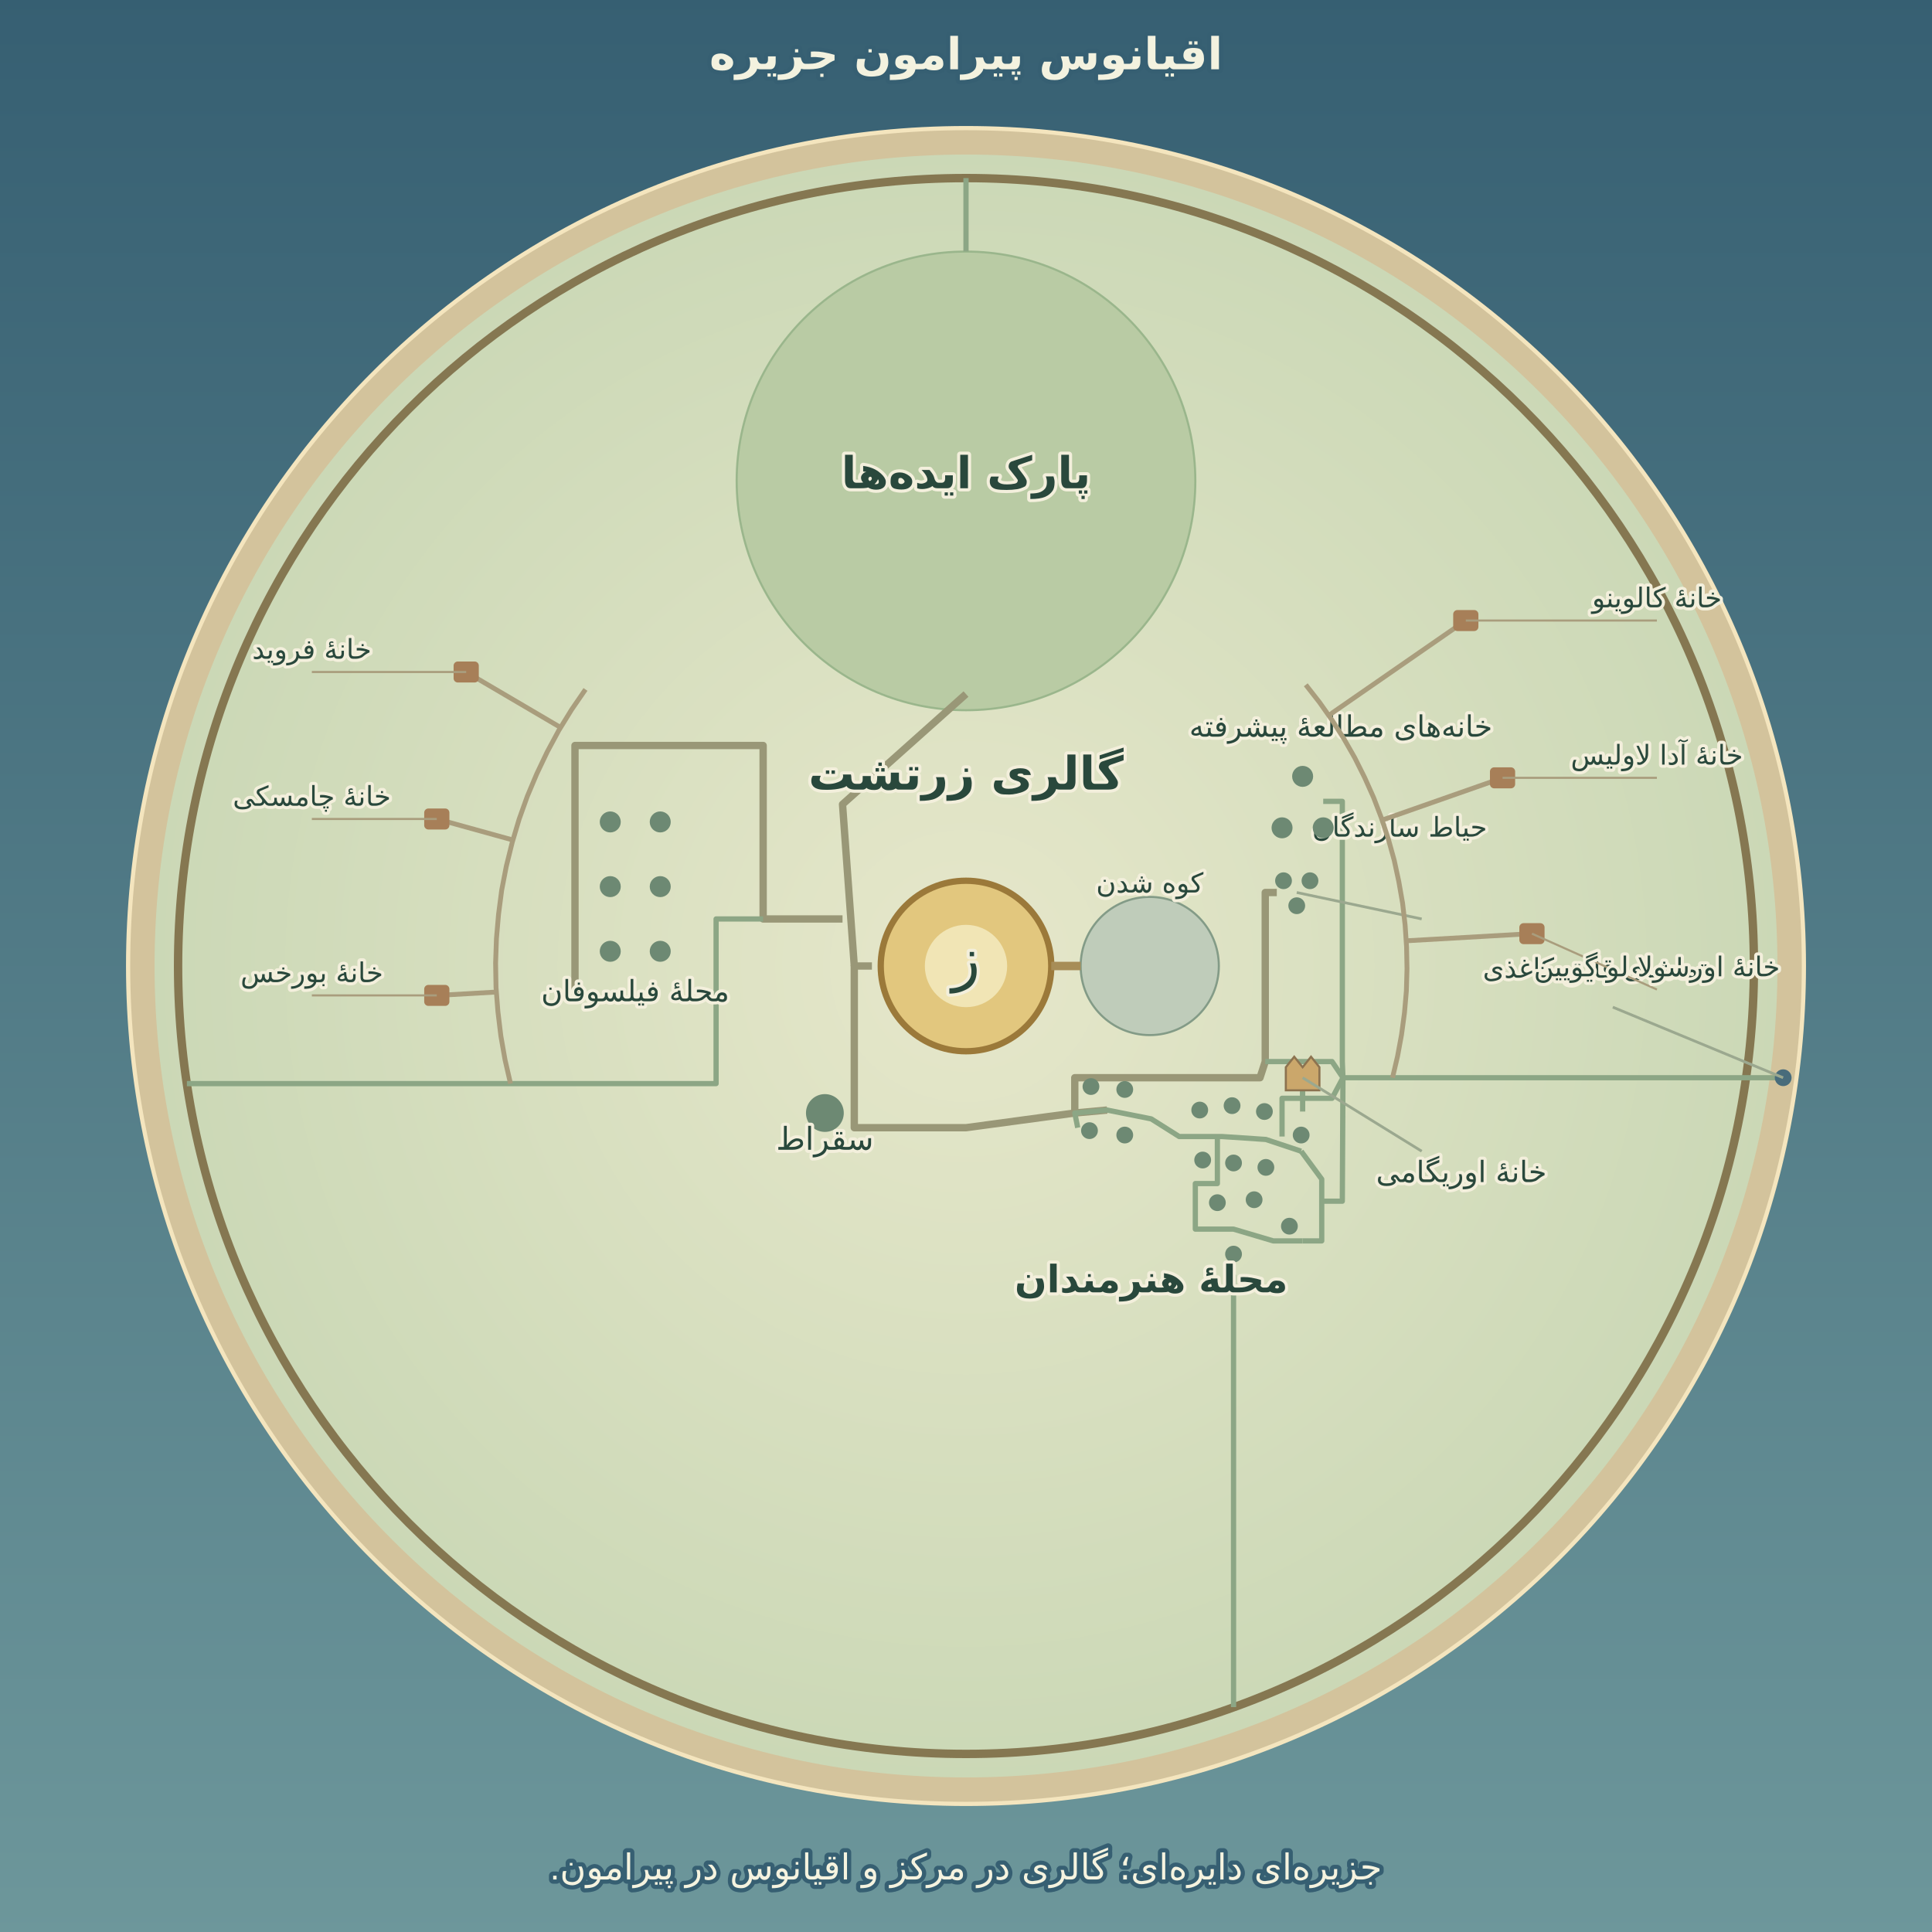
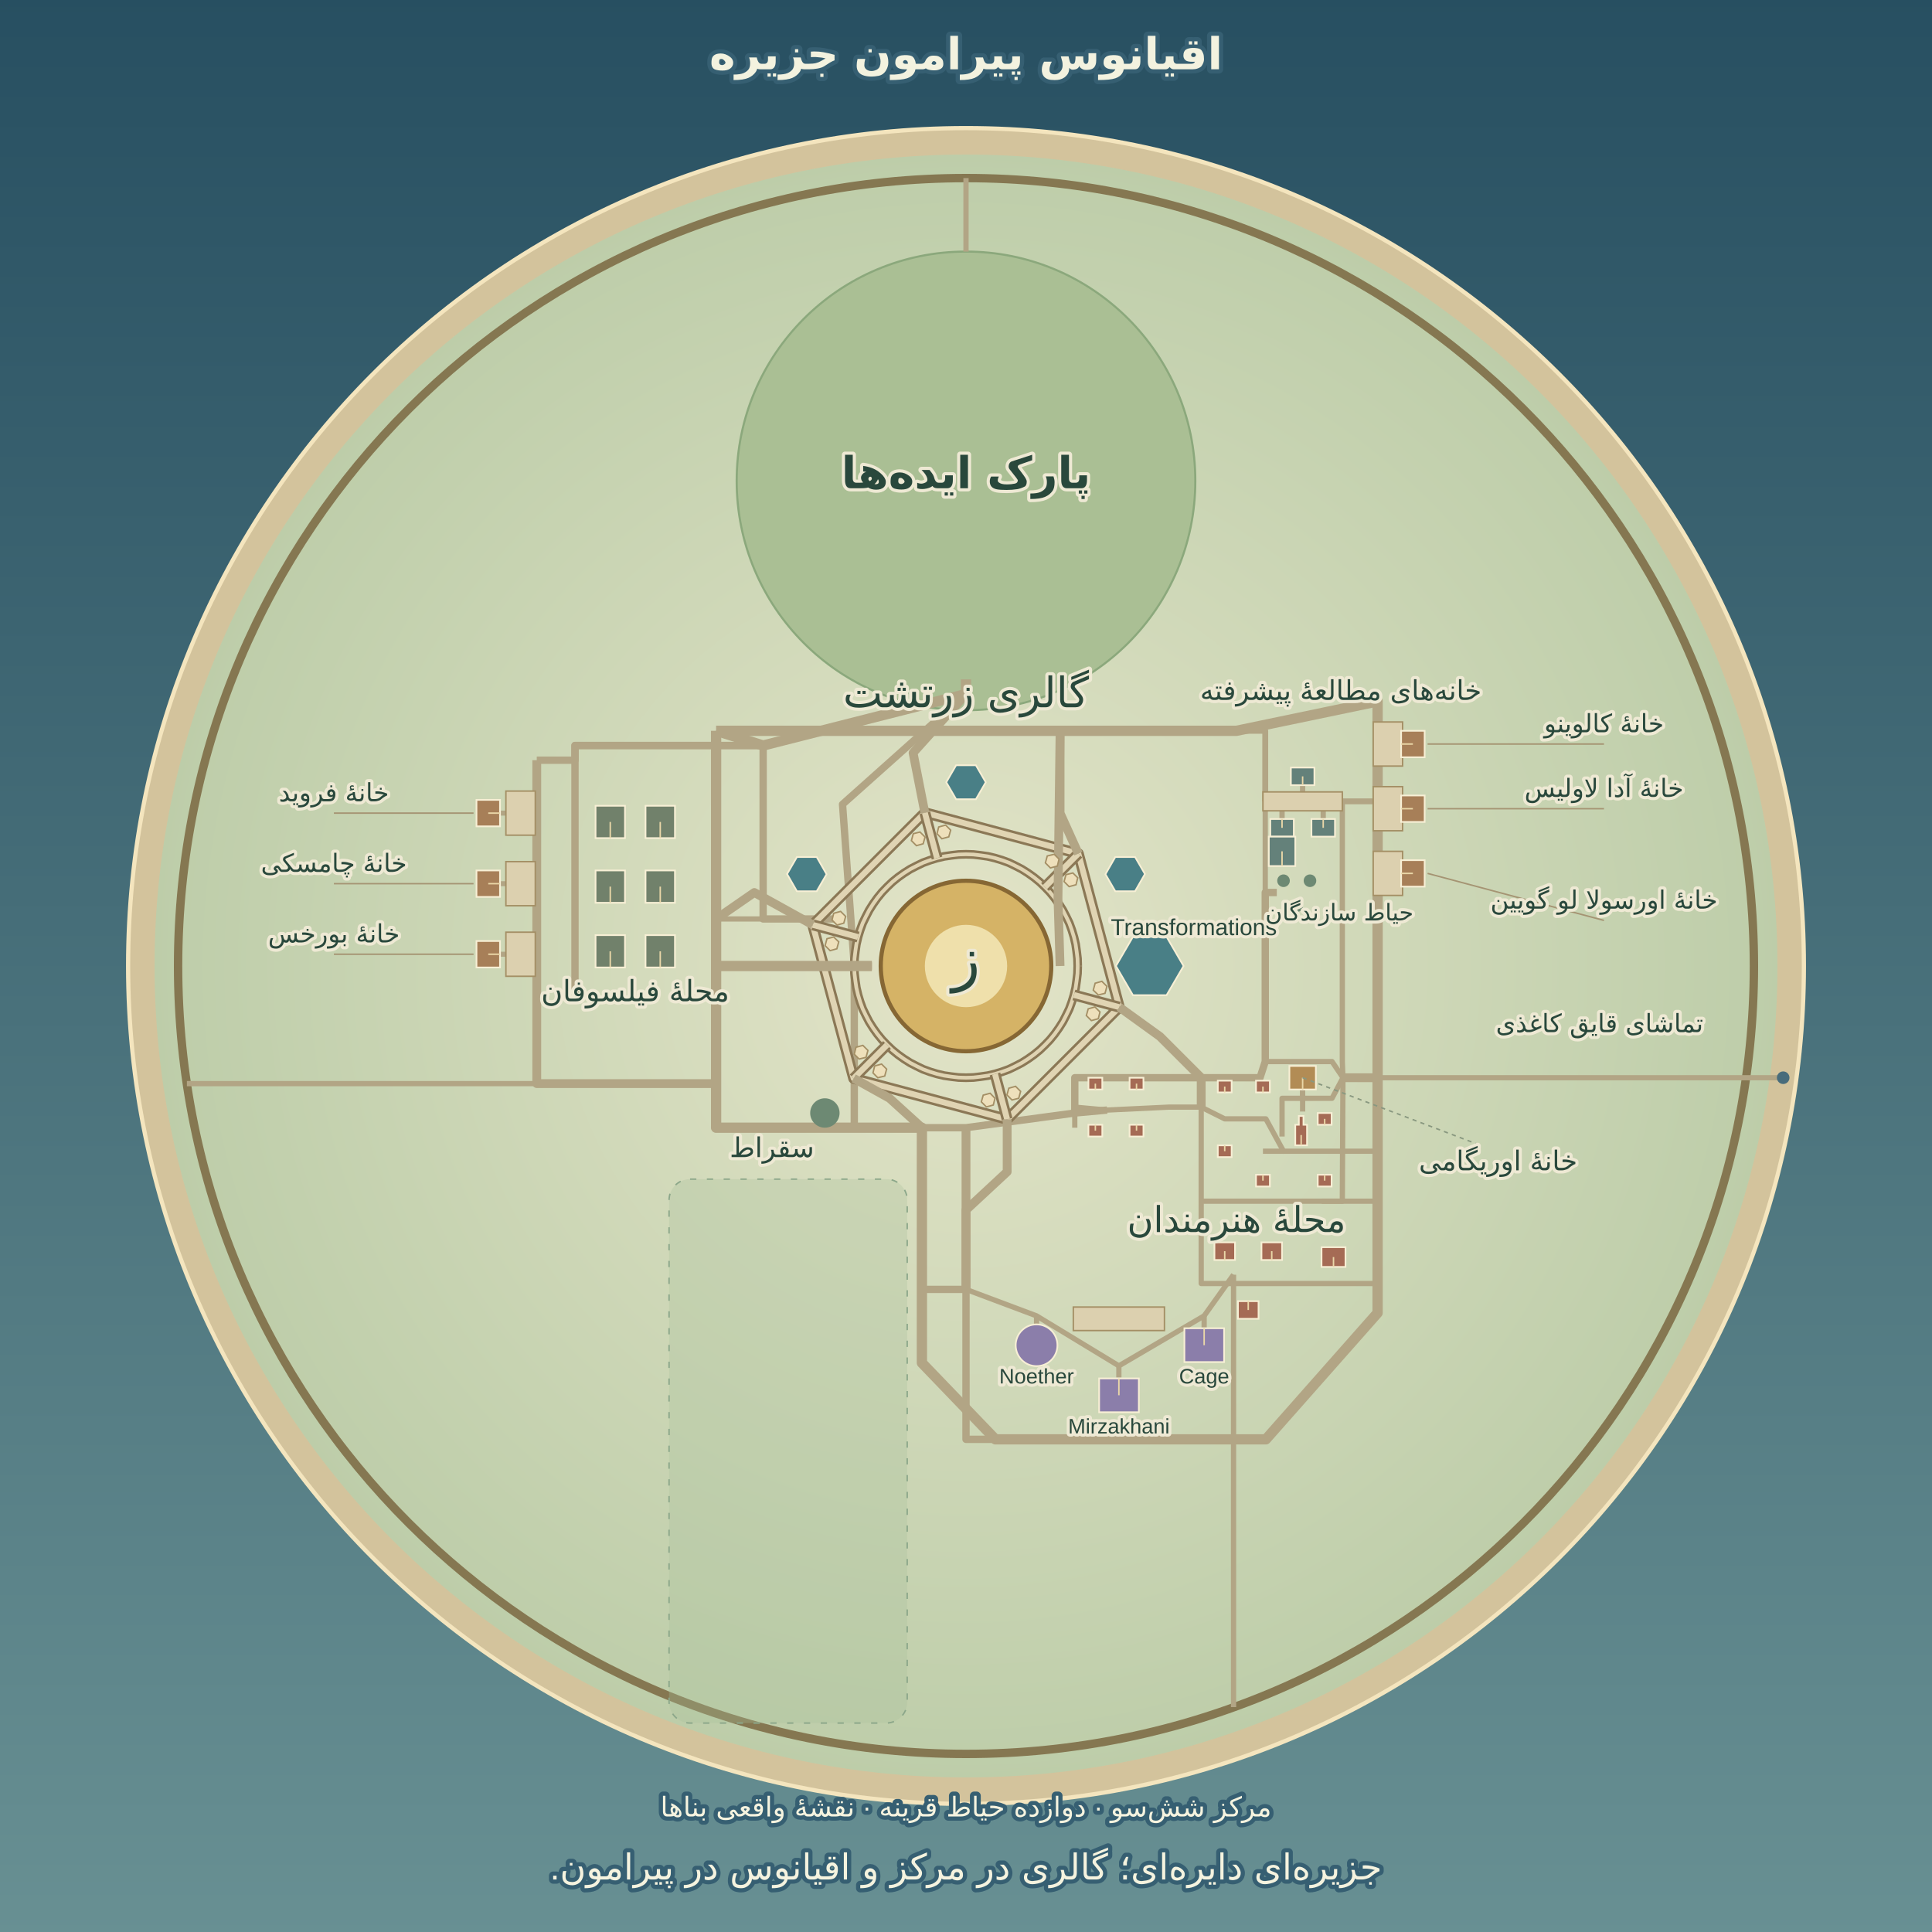
<svg xmlns="http://www.w3.org/2000/svg" viewBox="0 0 920 920" lang="fa" role="img" aria-label="جزیره‌ای پیرامون زرتشت">
  <defs>
    <linearGradient id="ocean" x2="0" y2="1">
-       <stop stop-color="#365f72" />
-       <stop offset="1" stop-color="#6d979b" />
+       <stop stop-color="#274f61" />
+       <stop offset="1" stop-color="#689093" />
    </linearGradient>
    <radialGradient id="lawn">
-       <stop stop-color="#e6e7ca" />
-       <stop offset="1" stop-color="#cbd8b6" />
+       <stop stop-color="#e3e4c8" />
+       <stop offset="1" stop-color="#bdcda9" />
    </radialGradient>
  </defs>
-   <style>text{paint-order:stroke;stroke:#f3efdc;stroke-width:3px;stroke-linejoin:round}text[font-size="21"],text[font-size="22"],text[font-size="18"]{font-weight:600}text[fill="#f3f2df"],text[fill="#f5f3df"]{stroke:#365f72;stroke-width:4px}</style>
+   <style>text{paint-order:stroke;stroke:#eee9d4;stroke-width:3px;stroke-linejoin:round}text[font-size="21"],text[font-size="22"],text[font-size="18"]{font-weight:600}text[fill="#f3f2df"],text[fill="#f5f3df"]{stroke:#365f72;stroke-width:4px}</style>
  <rect width="920" height="920" fill="url(#ocean)" />
  <g font-family="Tahoma,Arial,sans-serif" direction="rtl">
    <circle data-island="true" cx="460" cy="460" r="399" fill="#d3c39c" stroke="#f4e5be" stroke-width="2" />
    <circle cx="460" cy="460" r="386.4" fill="url(#lawn)" />
    <circle cx="460" cy="460" r="375.2" fill="none" stroke="#857751" stroke-width="4" />
+     <rect data-private-home-reserve="true" x="318.6" y="561.5" width="113.4" height="259" rx="10" fill="#a9bf9b" fill-opacity=".3" stroke="#8ca78a" stroke-width=".7" stroke-dasharray="3 5" />
    <text x="460" y="33" text-anchor="middle" font-size="21" fill="#f3f2df">اقیانوس پیرامون جزیره</text>
-     <circle cx="460" cy="229" r="109.2" fill="#b9cba4" stroke="#9ab68c" />
+     <circle cx="460" cy="229" r="109.2" fill="#aabf94" stroke="#8ba87c" />
    <text x="460" y="232.5" text-anchor="middle" font-size="21" fill="#29483c">پارک ایده‌ها</text>
-     <polyline points="415.2,460.0 406.8,460.0 406.8,537.0 460.0,537.0 511.8,530.0 527.2,528.6" fill="none" stroke="#999777" stroke-width="3.5" stroke-linejoin="round" />
-     <polyline points="406.8,460.0 401.2,383.0 460.0,330.5" fill="none" stroke="#999777" stroke-width="3.5" stroke-linejoin="round" />
-     <polyline points="511.8,530.0 511.8,513.2 600.0,513.2 602.5,505.5 602.5,425.0 608.0,425.0" fill="none" stroke="#999777" stroke-width="3.5" stroke-linejoin="round" />
-     <polyline points="401.2,437.6 363.4,437.6 363.4,355.0 273.8,355.0 273.8,472.6" fill="none" stroke="#999777" stroke-width="3.5" stroke-linejoin="round" />
-     <polyline points="513.2,537.0 511.8,530.0 527.2,528.6 548.2,532.8 561.5,541.2 581.8,541.2 602.8,542.6 619.6,548.2" fill="none" stroke="#8ca685" stroke-width="2.5" stroke-linejoin="round" />
-     <polyline points="579.7,541.2 579.7,563.6 569.2,563.6 569.2,585.3 587.4,585.3 606.3,590.9 620.3,590.9" fill="none" stroke="#8ca685" stroke-width="2.5" stroke-linejoin="round" />
-     <polyline points="619.6,548.2 629.4,561.5 629.4,590.9 620.3,590.9" fill="none" stroke="#8ca685" stroke-width="2.5" stroke-linejoin="round" />
-     <polyline points="610.5,541.2 610.5,523.0 620.3,523.0 620.3,518.8" fill="none" stroke="#8ca685" stroke-width="2.5" stroke-linejoin="round" />
-     <polyline points="620.3,529.3 620.3,518.8" fill="none" stroke="#8ca685" stroke-width="2.5" stroke-linejoin="round" />
-     <polyline points="620.3,523.0 634.3,523.0 639.5,513.2" fill="none" stroke="#8ca685" stroke-width="2.5" stroke-linejoin="round" />
-     <polyline points="630.1,381.6 639.2,381.6 639.2,505.5 639.5,513.2 639.2,572.0 629.4,572.0" fill="none" stroke="#8ca685" stroke-width="2.5" stroke-linejoin="round" />
-     <polyline points="602.5,505.5 610.5,505.5 634.3,505.5 639.5,513.2" fill="none" stroke="#8ca685" stroke-width="2.5" stroke-linejoin="round" />
-     <polyline points="639.5,513.2 705.0,513.2 831.4,513.2 849.1,513.2" fill="none" stroke="#8ca685" stroke-width="2.5" stroke-linejoin="round" />
-     <polyline points="460.0,119.8 460.0,84.8" fill="none" stroke="#8ca685" stroke-width="2.5" stroke-linejoin="round" />
-     <polyline points="363.4,437.6 341.0,437.6 341.0,516.0 215.0,516.0 89.0,516.0" fill="none" stroke="#8ca685" stroke-width="2.5" stroke-linejoin="round" />
-     <polyline points="587.4,607.0 587.4,677.0 587.4,812.9" fill="none" stroke="#8ca685" stroke-width="2.5" stroke-linejoin="round" />
-     <circle data-gallery-centre="true" cx="460" cy="460" r="40.6" fill="#e2c77e" stroke="#9b793a" stroke-width="3" />
-     <circle cx="460" cy="460" r="19.6" fill="#f1e5b5" />
+     <polyline points="415.2,460.0 406.8,460.0 406.8,537.0 460.0,537.0 511.8,530.0 527.2,528.6" fill="none" stroke="#b2a585" stroke-width="3.5" stroke-linejoin="round" />
+     <polyline points="406.8,460.0 401.2,383.0 460.0,330.5" fill="none" stroke="#b2a585" stroke-width="3.5" stroke-linejoin="round" />
+     <polyline points="511.8,530.0 511.8,513.2 600.0,513.2 602.5,505.5 602.5,425.0 608.0,425.0" fill="none" stroke="#b2a585" stroke-width="3.5" stroke-linejoin="round" />
+     <polyline points="401.2,437.6 363.4,437.6 363.4,355.0 273.8,355.0 273.8,472.6" fill="none" stroke="#b2a585" stroke-width="3.5" stroke-linejoin="round" />
+     <polyline points="511.8,537.0 511.8,527.2 527.2,528.6 556.6,527.2 572.0,527.2 583.2,532.8 602.8,532.8 611.2,548.2 619.6,548.2 637.8,548.2 656.0,548.2" fill="none" stroke="#b2a585" stroke-width="2.5" stroke-linejoin="round" />
+     <polyline points="572.0,527.2 572.0,611.2 635.0,611.2 656.0,611.2" fill="none" stroke="#b2a585" stroke-width="2.5" stroke-linejoin="round" />
+     <polyline points="572.0,572.0 656.0,572.0 656.0,611.2" fill="none" stroke="#b2a585" stroke-width="2.5" stroke-linejoin="round" />
+     <polyline points="656.0,548.2 656.0,513.2" fill="none" stroke="#b2a585" stroke-width="2.5" stroke-linejoin="round" />
+     <polyline points="601.4,548.2 611.2,548.2" fill="none" stroke="#b2a585" stroke-width="2.5" stroke-linejoin="round" />
+     <polyline points="610.5,541.2 610.5,523.0 620.3,523.0 620.3,518.8" fill="none" stroke="#b2a585" stroke-width="2.5" stroke-linejoin="round" />
+     <polyline points="620.3,529.3 620.3,518.8" fill="none" stroke="#b2a585" stroke-width="2.5" stroke-linejoin="round" />
+     <polyline points="620.3,523.0 634.3,523.0 639.5,513.2" fill="none" stroke="#b2a585" stroke-width="2.5" stroke-linejoin="round" />
+     <polyline points="630.1,381.6 639.2,381.6 639.2,505.5 639.5,513.2 639.2,572.0 629.4,572.0" fill="none" stroke="#b2a585" stroke-width="2.5" stroke-linejoin="round" />
+     <polyline points="602.5,505.5 610.5,505.5 634.3,505.5 639.5,513.2" fill="none" stroke="#b2a585" stroke-width="2.5" stroke-linejoin="round" />
+     <polyline points="639.5,513.2 705.0,513.2 831.4,513.2 849.1,513.2" fill="none" stroke="#b2a585" stroke-width="2.5" stroke-linejoin="round" />
+     <polyline points="460.0,119.8 460.0,84.8" fill="none" stroke="#b2a585" stroke-width="2.5" stroke-linejoin="round" />
+     <polyline points="363.4,437.6 341.0,437.6 341.0,516.0 215.0,516.0 89.0,516.0" fill="none" stroke="#b2a585" stroke-width="2.5" stroke-linejoin="round" />
+     <polyline points="587.4,607.0 587.4,677.0 587.4,812.9" fill="none" stroke="#b2a585" stroke-width="2.5" stroke-linejoin="round" />
+     <polyline points="460.0,614.0 493.6,626.6 532.8,650.4 573.4,626.6 587.4,607.0" fill="none" stroke="#b2a585" stroke-width="2.5" stroke-linejoin="round" />
+     <polyline points="493.6,626.6 493.6,632.2" fill="none" stroke="#b2a585" stroke-width="2.5" stroke-linejoin="round" />
+     <polyline points="532.8,650.4 532.8,656.0" fill="none" stroke="#b2a585" stroke-width="2.5" stroke-linejoin="round" />
+     <polyline points="573.4,626.6 573.4,632.2" fill="none" stroke="#b2a585" stroke-width="2.5" stroke-linejoin="round" />
+     <polyline points="602.5,425.0 602.5,381.6 630.1,381.6" fill="none" stroke="#b2a585" stroke-width="2.5" stroke-linejoin="round" />
+     <polyline points="610.5,381.6 610.5,390.0" fill="none" stroke="#b2a585" stroke-width="2.5" stroke-linejoin="round" />
+     <polyline points="630.1,381.6 630.1,390.0" fill="none" stroke="#b2a585" stroke-width="2.5" stroke-linejoin="round" />
+     <polyline points="620.3,381.6 620.3,373.9" fill="none" stroke="#b2a585" stroke-width="2.5" stroke-linejoin="round" />
+     <polyline points="255.6,362.0 255.6,516.0 341.0,516.0" fill="none" stroke="#b2a585" stroke-width="4.2" stroke-linejoin="round" />
+     <polyline points="255.6,362.0 273.8,362.0 273.8,355.0 363.4,355.0" fill="none" stroke="#b2a585" stroke-width="3.5" stroke-linejoin="round" />
+     <polyline points="656.0,334.0 656.0,513.2 639.5,513.2" fill="none" stroke="#b2a585" stroke-width="4.2" stroke-linejoin="round" />
+     <polyline points="238.2,387.2 255.6,387.2" fill="none" stroke="#b2a585" stroke-width="2.38" stroke-linejoin="round" />
+     <polyline points="238.2,420.8 255.6,420.8" fill="none" stroke="#b2a585" stroke-width="2.38" stroke-linejoin="round" />
+     <polyline points="238.2,454.4 255.6,454.4" fill="none" stroke="#b2a585" stroke-width="2.38" stroke-linejoin="round" />
+     <polyline points="667.1,354.3 656.0,354.3" fill="none" stroke="#b2a585" stroke-width="2.38" stroke-linejoin="round" />
+     <polyline points="667.1,385.1 656.0,385.1" fill="none" stroke="#b2a585" stroke-width="2.38" stroke-linejoin="round" />
+     <polyline points="667.1,415.9 656.0,415.9" fill="none" stroke="#b2a585" stroke-width="2.38" stroke-linejoin="round" />
+     <polyline points="533.0,479.6 479.6,533.0 406.5,513.5 387.0,440.4 440.4,387.0 513.5,406.5 533.0,479.6" fill="none" stroke="#8b7856" stroke-width="5.2" stroke-linejoin="round" data-street="sixfold-hexagon" />
+     <polyline points="533.0,479.6 479.6,533.0 406.5,513.5 387.0,440.4 440.4,387.0 513.5,406.5 533.0,479.6" fill="none" stroke="#e0d4b3" stroke-width="2.8" stroke-linejoin="round" />
+     <polyline points="513.2,460.0 513.1,463.5 512.7,466.9 512.2,470.4 511.4,473.8 510.4,477.1 509.2,480.4 507.7,483.5 506.1,486.6 504.2,489.6 502.2,492.4 500.0,495.1 497.6,497.6 495.1,500.0 492.4,502.2 489.6,504.2 486.6,506.1 483.5,507.7 480.4,509.2 477.1,510.4 473.8,511.4 470.4,512.2 466.9,512.7 463.5,513.1 460.0,513.2 456.5,513.1 453.1,512.7 449.6,512.2 446.2,511.4 442.9,510.4 439.6,509.2 436.5,507.7 433.4,506.1 430.4,504.2 427.6,502.2 424.9,500.0 422.4,497.6 420.0,495.1 417.8,492.4 415.8,489.6 413.9,486.6 412.3,483.5 410.8,480.4 409.6,477.1 408.6,473.8 407.8,470.4 407.3,466.9 406.9,463.5 406.8,460.0 406.9,456.5 407.3,453.1 407.8,449.6 408.6,446.2 409.6,442.9 410.8,439.6 412.3,436.5 413.9,433.4 415.8,430.4 417.8,427.6 420.0,424.9 422.4,422.4 424.9,420.0 427.6,417.8 430.4,415.8 433.4,413.9 436.5,412.3 439.6,410.8 442.9,409.6 446.2,408.6 449.6,407.8 453.1,407.3 456.5,406.9 460.0,406.8 463.5,406.9 466.9,407.3 470.4,407.8 473.8,408.6 477.1,409.6 480.4,410.8 483.5,412.3 486.6,413.9 489.6,415.8 492.4,417.8 495.1,420.0 497.6,422.4 500.0,424.9 502.2,427.6 504.2,430.4 506.1,433.4 507.7,436.5 509.2,439.6 510.4,442.9 511.4,446.2 512.2,449.6 512.7,453.1 513.1,456.5 513.2,460.0" fill="none" stroke="#8b7856" stroke-width="4.15" stroke-linejoin="round" data-street="gallery-promenade" />
+     <polyline points="513.2,460.0 513.1,463.5 512.7,466.9 512.2,470.4 511.4,473.8 510.4,477.1 509.2,480.4 507.7,483.5 506.1,486.6 504.2,489.6 502.2,492.4 500.0,495.1 497.6,497.6 495.1,500.0 492.4,502.2 489.6,504.2 486.6,506.1 483.5,507.7 480.4,509.2 477.1,510.4 473.8,511.4 470.4,512.2 466.9,512.7 463.5,513.1 460.0,513.2 456.5,513.1 453.1,512.7 449.6,512.2 446.2,511.4 442.9,510.4 439.6,509.2 436.5,507.7 433.4,506.1 430.4,504.2 427.6,502.2 424.9,500.0 422.4,497.6 420.0,495.1 417.8,492.4 415.8,489.6 413.9,486.6 412.3,483.5 410.8,480.4 409.6,477.1 408.6,473.8 407.8,470.4 407.3,466.9 406.9,463.5 406.8,460.0 406.9,456.5 407.3,453.1 407.8,449.6 408.6,446.2 409.6,442.9 410.8,439.6 412.3,436.5 413.9,433.4 415.8,430.4 417.8,427.6 420.0,424.9 422.4,422.4 424.9,420.0 427.6,417.8 430.4,415.8 433.4,413.9 436.5,412.3 439.6,410.8 442.9,409.6 446.2,408.6 449.6,407.8 453.1,407.3 456.5,406.9 460.0,406.8 463.5,406.9 466.9,407.3 470.4,407.8 473.8,408.6 477.1,409.6 480.4,410.8 483.5,412.3 486.6,413.9 489.6,415.8 492.4,417.8 495.1,420.0 497.6,422.4 500.0,424.9 502.2,427.6 504.2,430.4 506.1,433.4 507.7,436.5 509.2,439.6 510.4,442.9 511.4,446.2 512.2,449.6 512.7,453.1 513.1,456.5 513.2,460.0" fill="none" stroke="#e0d4b3" stroke-width="1.75" stroke-linejoin="round" />
+     <polyline points="511.4,473.8 533.0,479.6" fill="none" stroke="#8b7856" stroke-width="5.2" stroke-linejoin="round" data-street="civic-view-1" />
+     <polyline points="511.4,473.8 533.0,479.6" fill="none" stroke="#e0d4b3" stroke-width="2.8" stroke-linejoin="round" />
+     <polyline points="473.8,511.4 479.6,533.0" fill="none" stroke="#8b7856" stroke-width="5.2" stroke-linejoin="round" data-street="civic-view-2" />
+     <polyline points="473.8,511.4 479.6,533.0" fill="none" stroke="#e0d4b3" stroke-width="2.8" stroke-linejoin="round" />
+     <polyline points="422.4,497.6 406.5,513.5" fill="none" stroke="#8b7856" stroke-width="5.2" stroke-linejoin="round" data-street="civic-view-3" />
+     <polyline points="422.4,497.6 406.5,513.5" fill="none" stroke="#e0d4b3" stroke-width="2.8" stroke-linejoin="round" />
+     <polyline points="408.6,446.2 387.0,440.4" fill="none" stroke="#8b7856" stroke-width="5.2" stroke-linejoin="round" data-street="civic-view-4" />
+     <polyline points="408.6,446.2 387.0,440.4" fill="none" stroke="#e0d4b3" stroke-width="2.8" stroke-linejoin="round" />
+     <polyline points="446.2,408.6 440.4,387.0" fill="none" stroke="#8b7856" stroke-width="5.2" stroke-linejoin="round" data-street="civic-view-5" />
+     <polyline points="446.2,408.6 440.4,387.0" fill="none" stroke="#e0d4b3" stroke-width="2.8" stroke-linejoin="round" />
+     <polyline points="497.6,422.4 513.5,406.5" fill="none" stroke="#8b7856" stroke-width="5.2" stroke-linejoin="round" data-street="civic-view-6" />
+     <polyline points="497.6,422.4 513.5,406.5" fill="none" stroke="#e0d4b3" stroke-width="2.8" stroke-linejoin="round" />
+     <polyline points="533.0,479.6 552.4,493.6 572.0,513.2 572.0,527.2" fill="none" stroke="#b2a585" stroke-width="4.2" stroke-linejoin="round" data-street="civic-artists-link" />
+     <polyline points="479.6,533.0 479.6,558.0 460.0,576.2 460.0,614.0" fill="none" stroke="#b2a585" stroke-width="4.2" stroke-linejoin="round" data-street="civic-learning-link" />
+     <polyline points="406.5,513.5 423.6,523.0 439.0,537.0" fill="none" stroke="#b2a585" stroke-width="4.2" stroke-linejoin="round" data-street="civic-socrates-link" />
+     <polyline points="387.0,440.4 359.2,425.0 341.0,437.6" fill="none" stroke="#b2a585" stroke-width="4.2" stroke-linejoin="round" data-street="civic-philosophers-link" />
+     <polyline points="440.4,387.0 434.8,358.5 460.0,330.5" fill="none" stroke="#b2a585" stroke-width="4.2" stroke-linejoin="round" data-street="civic-park-link" />
+     <polyline points="513.5,406.5 504.8,387.2 504.8,348.0" fill="none" stroke="#b2a585" stroke-width="4.2" stroke-linejoin="round" data-street="civic-pattern-link" />
+     <polyline points="341.0,348.0 504.8,348.0 588.8,348.0 656.0,334.0 656.0,513.2 656.0,625.2 602.8,685.4 474.0,685.4 439.0,649.0 439.0,537.0 341.0,537.0 341.0,437.6 341.0,348.0" fill="none" stroke="#b2a585" stroke-width="4.9" stroke-linejoin="round" data-street="civic-circuit" />
+     <polyline points="415.2,460.0 341.0,460.0" fill="none" stroke="#b2a585" stroke-width="4.9" stroke-linejoin="round" data-street="gallery-west" />
+     <polyline points="341.0,348.0 363.4,355.0 460.0,330.5 460.0,323.5" fill="none" stroke="#b2a585" stroke-width="4.9" stroke-linejoin="round" data-street="park-approach" />
+     <polyline points="504.8,460.0 503.8,427.8 504.8,348.0" fill="none" stroke="#b2a585" stroke-width="4.2" stroke-linejoin="round" data-street="east-garden-avenue" />
+     <polyline points="588.8,348.0 602.5,348.0 602.5,381.6" fill="none" stroke="#b2a585" stroke-width="2.8" stroke-linejoin="round" data-street="study-approach" />
+     <polyline points="639.2,381.6 656.0,381.6" fill="none" stroke="#b2a585" stroke-width="2.8" stroke-linejoin="round" data-street="study-east-link" />
+     <polyline points="460.0,537.0 460.0,614.0" fill="none" stroke="#b2a585" stroke-width="4.2" stroke-linejoin="round" data-street="southern-learning-walk" />
+     <polyline points="439.0,614.0 460.0,614.0 460.0,685.4 474.0,685.4" fill="none" stroke="#b2a585" stroke-width="3.5" stroke-linejoin="round" data-street="southern-garden-link" />
+     <polygon data-civic-court="paired-court-0-left" points="526.2,473.0 523.0,473.8 520.6,471.5 521.5,468.2 524.7,467.3 527.1,469.7" fill="#eee0bb" stroke="#a48f65" stroke-width=".7" />
+     <polygon data-civic-court="paired-court-0-right" points="523.0,485.1 519.7,486.0 517.3,483.6 518.2,480.4 521.4,479.5 523.8,481.9" fill="#eee0bb" stroke="#a48f65" stroke-width=".7" />
+     <polygon data-civic-court="paired-court-1-left" points="481.9,523.8 479.5,521.4 480.4,518.2 483.6,517.3 486.0,519.7 485.1,523.0" fill="#eee0bb" stroke="#a48f65" stroke-width=".7" />
+     <polygon data-civic-court="paired-court-1-right" points="469.7,527.1 467.3,524.7 468.2,521.5 471.5,520.6 473.8,523.0 473.0,526.2" fill="#eee0bb" stroke="#a48f65" stroke-width=".7" />
+     <polygon data-civic-court="paired-court-2-left" points="415.7,510.9 416.5,507.6 419.8,506.7 422.2,509.1 421.3,512.4 418.0,513.2" fill="#eee0bb" stroke="#a48f65" stroke-width=".7" />
+     <polygon data-civic-court="paired-court-2-right" points="406.8,502.0 407.6,498.7 410.9,497.8 413.3,500.2 412.4,503.5 409.1,504.3" fill="#eee0bb" stroke="#a48f65" stroke-width=".7" />
+     <polygon data-civic-court="paired-court-3-left" points="393.8,447.0 397.0,446.2 399.4,448.5 398.5,451.8 395.3,452.7 392.9,450.3" fill="#eee0bb" stroke="#a48f65" stroke-width=".7" />
+     <polygon data-civic-court="paired-court-3-right" points="397.0,434.9 400.3,434.0 402.7,436.4 401.8,439.6 398.6,440.5 396.2,438.1" fill="#eee0bb" stroke="#a48f65" stroke-width=".7" />
+     <polygon data-civic-court="paired-court-4-left" points="438.1,396.2 440.5,398.6 439.6,401.8 436.4,402.7 434.0,400.3 434.9,397.0" fill="#eee0bb" stroke="#a48f65" stroke-width=".7" />
+     <polygon data-civic-court="paired-court-4-right" points="450.3,392.9 452.7,395.3 451.8,398.5 448.5,399.4 446.2,397.0 447.0,393.8" fill="#eee0bb" stroke="#a48f65" stroke-width=".7" />
+     <polygon data-civic-court="paired-court-5-left" points="504.3,409.1 503.5,412.4 500.2,413.3 497.8,410.9 498.7,407.6 502.0,406.8" fill="#eee0bb" stroke="#a48f65" stroke-width=".7" />
+     <polygon data-civic-court="paired-court-5-right" points="513.2,418.0 512.4,421.3 509.1,422.2 506.7,419.8 507.6,416.5 510.9,415.7" fill="#eee0bb" stroke="#a48f65" stroke-width=".7" />
+     <polygon data-civic-court="freud-forecourt" points="240.9,376.7 254.9,376.7 254.9,397.7 240.9,397.7" fill="#dcd0af" stroke="#a48f65" stroke-width=".7" />
+     <polygon data-civic-court="chomsky-forecourt" points="240.9,410.3 254.9,410.3 254.9,431.3 240.9,431.3" fill="#dcd0af" stroke="#a48f65" stroke-width=".7" />
+     <polygon data-civic-court="borges-forecourt" points="240.9,443.9 254.9,443.9 254.9,464.9 240.9,464.9" fill="#dcd0af" stroke="#a48f65" stroke-width=".7" />
+     <polygon data-civic-court="calvino-forecourt" points="653.9,343.8 667.9,343.8 667.9,364.8 653.9,364.8" fill="#dcd0af" stroke="#a48f65" stroke-width=".7" />
+     <polygon data-civic-court="ada-forecourt" points="653.9,374.6 667.9,374.6 667.9,395.6 653.9,395.6" fill="#dcd0af" stroke="#a48f65" stroke-width=".7" />
+     <polygon data-civic-court="leguin-forecourt" points="653.9,405.4 667.9,405.4 667.9,426.4 653.9,426.4" fill="#dcd0af" stroke="#a48f65" stroke-width=".7" />
+     <polygon data-civic-court="study-court" points="601.4,377.1 639.2,377.1 639.2,386.1 601.4,386.1" fill="#dcd0af" stroke="#a48f65" stroke-width=".7" />
+     <polygon data-civic-court="seminar-garden" points="511.1,622.4 554.5,622.4 554.5,633.6 511.1,633.6" fill="#dcd0af" stroke="#a48f65" stroke-width=".7" />
+     <circle data-gallery-centre="true" cx="460" cy="460" r="40.6" fill="#d5b366" stroke="#866734" stroke-width="2" />
+     <circle cx="460" cy="460" r="19.6" fill="#efe0ab" />
    <text x="460" y="466.3" text-anchor="middle" font-size="28" fill="#29483c">ز</text>
-     <text x="460" y="376" text-anchor="middle" font-size="22" fill="#29483c">گالری زرتشت</text>
-     <circle cx="547.5" cy="460" r="32.9" fill="#bfccba" stroke="#839b87" />
-     <text x="547.5" y="425" text-anchor="middle" font-size="13" fill="#29483c">کوه شدن</text>
-     <polyline points="500.6,460.0 514.6,460.0" fill="none" stroke="#a78d57" stroke-width="4" stroke-linejoin="round" />
-     <circle cx="290.6" cy="391.4" r="5" fill="#6d8973" />
-     <circle cx="314.4" cy="391.4" r="5" fill="#6d8973" />
-     <circle cx="290.6" cy="422.2" r="5" fill="#6d8973" />
-     <circle cx="314.4" cy="422.2" r="5" fill="#6d8973" />
-     <circle cx="290.6" cy="453" r="5" fill="#6d8973" />
-     <circle cx="314.4" cy="453" r="5" fill="#6d8973" />
+     <text x="460" y="336.8" text-anchor="middle" font-size="20" fill="#29483c">گالری زرتشت</text>
+     <polygon data-building-footprint="freud" data-centre="-325,-104" data-house="freud" points="226.9,393.5 226.9,380.9 238.1,380.9 238.1,393.5" fill="#a77f58" stroke="#f7efd5" stroke-width=".8" />
+     <polyline points="232.5,387.2 238.1,387.2" fill="none" stroke="#ead7a8" stroke-width="0.7" stroke-linejoin="round" />
+     <polygon data-building-footprint="chomsky" data-centre="-325,-56" data-house="chomsky" points="226.9,427.1 226.9,414.5 238.1,414.5 238.1,427.1" fill="#a77f58" stroke="#f7efd5" stroke-width=".8" />
+     <polyline points="232.5,420.8 238.1,420.8" fill="none" stroke="#ead7a8" stroke-width="0.7" stroke-linejoin="round" />
+     <polygon data-building-footprint="borges" data-centre="-325,-8" data-house="borges" points="226.9,460.7 226.9,448.1 238.1,448.1 238.1,460.7" fill="#a77f58" stroke="#f7efd5" stroke-width=".8" />
+     <polyline points="232.5,454.4 238.1,454.4" fill="none" stroke="#ead7a8" stroke-width="0.7" stroke-linejoin="round" />
+     <polygon data-building-footprint="calvino" data-centre="304,-151" data-house="calvino" points="678.4,348.0 678.4,360.6 667.2,360.6 667.2,348.0" fill="#a77f58" stroke="#f7efd5" stroke-width=".8" />
+     <polyline points="672.8,354.3 667.2,354.3" fill="none" stroke="#ead7a8" stroke-width="0.7" stroke-linejoin="round" />
+     <polygon data-building-footprint="ada" data-centre="304,-107" data-house="ada" points="678.4,378.8 678.4,391.4 667.2,391.4 667.2,378.8" fill="#a77f58" stroke="#f7efd5" stroke-width=".8" />
+     <polyline points="672.8,385.1 667.2,385.1" fill="none" stroke="#ead7a8" stroke-width="0.7" stroke-linejoin="round" />
+     <polygon data-building-footprint="leguin" data-centre="304,-63" data-house="leguin" points="678.4,409.6 678.4,422.2 667.2,422.2 667.2,409.6" fill="#a77f58" stroke="#f7efd5" stroke-width=".8" />
+     <polyline points="672.8,415.9 667.2,415.9" fill="none" stroke="#ead7a8" stroke-width="0.7" stroke-linejoin="round" />
+     <polygon data-building-footprint="plato" data-centre="-242,-98" points="283.6,383.7 297.6,383.7 297.6,399.1 283.6,399.1" fill="#71816b" stroke="#f7efd5" stroke-width=".8" />
+     <polyline points="290.6,391.4 290.6,399.1" fill="none" stroke="#ead7a8" stroke-width="0.7" stroke-linejoin="round" />
+     <polygon data-building-footprint="aristotle" data-centre="-208,-98" points="307.4,383.7 321.4,383.7 321.4,399.1 307.4,399.1" fill="#71816b" stroke="#f7efd5" stroke-width=".8" />
+     <polyline points="314.4,391.4 314.4,399.1" fill="none" stroke="#ead7a8" stroke-width="0.7" stroke-linejoin="round" />
+     <polygon data-building-footprint="epicurus" data-centre="-242,-54" points="283.6,414.5 297.6,414.5 297.6,429.9 283.6,429.9" fill="#71816b" stroke="#f7efd5" stroke-width=".8" />
+     <polyline points="290.6,422.2 290.6,429.9" fill="none" stroke="#ead7a8" stroke-width="0.7" stroke-linejoin="round" />
+     <polygon data-building-footprint="hypatia" data-centre="-208,-54" points="307.4,414.5 321.4,414.5 321.4,429.9 307.4,429.9" fill="#71816b" stroke="#f7efd5" stroke-width=".8" />
+     <polyline points="314.4,422.2 314.4,429.9" fill="none" stroke="#ead7a8" stroke-width="0.7" stroke-linejoin="round" />
+     <polygon data-building-footprint="confucius" data-centre="-242,-10" points="283.6,445.3 297.6,445.3 297.6,460.7 283.6,460.7" fill="#71816b" stroke="#f7efd5" stroke-width=".8" />
+     <polyline points="290.6,453.0 290.6,460.7" fill="none" stroke="#ead7a8" stroke-width="0.7" stroke-linejoin="round" />
+     <polygon data-building-footprint="ibn-sina" data-centre="-208,-10" points="307.4,445.3 321.4,445.3 321.4,460.7 307.4,460.7" fill="#71816b" stroke="#f7efd5" stroke-width=".8" />
+     <polyline points="314.4,453.0 314.4,460.7" fill="none" stroke="#ead7a8" stroke-width="0.7" stroke-linejoin="round" />
+     <polygon data-building-footprint="proof" data-centre="215,-94" points="616.1,398.4 604.9,398.4 604.9,390.0 616.1,390.0" fill="#64817a" stroke="#f7efd5" stroke-width=".8" />
+     <polyline points="610.5,394.2 610.5,390.0" fill="none" stroke="#ead7a8" stroke-width="0.7" stroke-linejoin="round" />
+     <polygon data-building-footprint="uncertainty" data-centre="243,-94" points="635.7,398.4 624.5,398.4 624.5,390.0 635.7,390.0" fill="#64817a" stroke="#f7efd5" stroke-width=".8" />
+     <polyline points="630.1,394.2 630.1,390.0" fill="none" stroke="#ead7a8" stroke-width="0.7" stroke-linejoin="round" />
+     <polygon data-building-footprint="computation" data-centre="229,-129" points="614.7,365.5 625.9,365.5 625.9,373.9 614.7,373.9" fill="#64817a" stroke="#f7efd5" stroke-width=".8" />
+     <polyline points="620.3,369.7 620.3,373.9" fill="none" stroke="#ead7a8" stroke-width="0.7" stroke-linejoin="round" />
+     <polygon data-building-footprint="proof-atelier" data-centre="215,-78" points="604.2,398.4 616.8,398.4 616.8,412.4 604.2,412.4" fill="#64817a" stroke="#f7efd5" stroke-width=".8" />
+     <polyline points="610.5,405.4 610.5,412.4" fill="none" stroke="#ead7a8" stroke-width="0.7" stroke-linejoin="round" />
+     <circle data-building-footprint="noether" data-centre="48,258" cx="493.6" cy="640.6" r="9.94" fill="#8b7eaa" stroke="#f7efd5" stroke-width=".8" />
+     <polygon data-building-footprint="mirzakhani" data-centre="104,292" points="542.3,672.5 523.4,672.5 523.4,656.4 542.3,656.4" fill="#8b7eaa" stroke="#f7efd5" stroke-width=".8" />
+     <polyline points="532.8,664.4 532.8,656.4" fill="none" stroke="#ead7a8" stroke-width="0.7" stroke-linejoin="round" />
+     <polygon data-building-footprint="cage" data-centre="162,258" points="582.9,648.6 564.0,648.6 564.0,632.5 582.9,632.5" fill="#8b7eaa" stroke="#f7efd5" stroke-width=".8" />
+     <polyline points="573.4,640.6 573.4,632.5" fill="none" stroke="#ead7a8" stroke-width="0.7" stroke-linejoin="round" />
+     <polygon data-building-footprint="aperiodic" data-centre="-108.25,-62.5" points="388.9,408.1 393.6,416.3 388.9,424.4 379.5,424.4 374.8,416.2 379.5,408.1" fill="#497f86" stroke="#f7efd5" stroke-width=".8" />
+     <polygon data-building-footprint="inflation" data-centre="0,-125" points="469.4,372.5 464.7,380.6 455.3,380.6 450.6,372.5 455.3,364.4 464.7,364.4" fill="#497f86" stroke="#f7efd5" stroke-width=".8" />
+     <polygon data-building-footprint="symmetry" data-centre="108.25,-62.5" points="540.5,424.4 531.1,424.4 526.4,416.3 531.1,408.1 540.5,408.1 545.2,416.2" fill="#497f86" stroke="#f7efd5" stroke-width=".8" />
+     <polygon data-building-footprint="transformations" data-centre="125,0" data-transformation-house="true" points="563.6,460.0 555.5,473.9 539.5,473.9 531.4,460.0 539.5,446.1 555.5,446.1" fill="#497f86" stroke="#f7efd5" stroke-width=".8" />
+     <polygon data-building-footprint="monet" data-centre="88,80" points="518.3,513.2 524.9,513.2 524.9,518.8 518.3,518.8" fill="#a56b55" stroke="#f7efd5" stroke-width=".8" />
+     <polyline points="521.6,516.0 521.6,518.8" fill="none" stroke="#ead7a8" stroke-width="0.7" stroke-linejoin="round" />
+     <polygon data-building-footprint="van-gogh" data-centre="116,80" points="537.9,513.2 544.5,513.2 544.5,518.8 537.9,518.8" fill="#a56b55" stroke="#f7efd5" stroke-width=".8" />
+     <polyline points="541.2,516.0 541.2,518.8" fill="none" stroke="#ead7a8" stroke-width="0.7" stroke-linejoin="round" />
+     <polygon data-building-footprint="hilma-af-klint" data-centre="88,112" points="518.3,535.6 524.9,535.6 524.9,541.2 518.3,541.2" fill="#a56b55" stroke="#f7efd5" stroke-width=".8" />
+     <polyline points="521.6,538.4 521.6,535.6" fill="none" stroke="#ead7a8" stroke-width="0.7" stroke-linejoin="round" />
+     <polygon data-building-footprint="morris" data-centre="116,112" points="537.9,535.6 544.5,535.6 544.5,541.2 537.9,541.2" fill="#a56b55" stroke="#f7efd5" stroke-width=".8" />
+     <polyline points="541.2,538.4 541.2,535.6" fill="none" stroke="#ead7a8" stroke-width="0.7" stroke-linejoin="round" />
+     <polygon data-building-footprint="kandinsky" data-centre="176,82" points="579.9,514.6 586.5,514.6 586.5,520.2 579.9,520.2" fill="#a56b55" stroke="#f7efd5" stroke-width=".8" />
+     <polyline points="583.2,517.4 583.2,520.2" fill="none" stroke="#ead7a8" stroke-width="0.7" stroke-linejoin="round" />
+     <polygon data-building-footprint="hokusai" data-centre="202,82" points="598.1,514.6 604.7,514.6 604.7,520.2 598.1,520.2" fill="#a56b55" stroke="#f7efd5" stroke-width=".8" />
+     <polyline points="601.4,517.4 601.4,520.2" fill="none" stroke="#ead7a8" stroke-width="0.7" stroke-linejoin="round" />
+     <polygon data-building-footprint="rodin" data-centre="244,104" points="627.5,530.0 634.1,530.0 634.1,535.6 627.5,535.6" fill="#a56b55" stroke="#f7efd5" stroke-width=".8" />
+     <polyline points="630.8,532.8 630.8,535.6" fill="none" stroke="#ead7a8" stroke-width="0.7" stroke-linejoin="round" />
+     <polygon data-building-footprint="mondrian" data-centre="176,126" points="579.9,545.4 586.5,545.4 586.5,551.0 579.9,551.0" fill="#a56b55" stroke="#f7efd5" stroke-width=".8" />
+     <polyline points="583.2,548.2 583.2,545.4" fill="none" stroke="#ead7a8" stroke-width="0.7" stroke-linejoin="round" />
+     <polygon data-building-footprint="lange" data-centre="202,146" points="598.1,559.4 604.7,559.4 604.7,565.0 598.1,565.0" fill="#a56b55" stroke="#f7efd5" stroke-width=".8" />
+     <polyline points="601.4,562.2 601.4,559.4" fill="none" stroke="#ead7a8" stroke-width="0.7" stroke-linejoin="round" />
+     <polygon data-building-footprint="klee" data-centre="244,146" points="627.5,559.4 634.1,559.4 634.1,565.0 627.5,565.0" fill="#a56b55" stroke="#f7efd5" stroke-width=".8" />
+     <polyline points="630.8,562.2 630.8,559.4" fill="none" stroke="#ead7a8" stroke-width="0.7" stroke-linejoin="round" />
+     <polygon data-building-footprint="cezanne" data-centre="176,194" points="578.3,591.6 588.1,591.6 588.1,600.0 578.3,600.0" fill="#a56b55" stroke="#f7efd5" stroke-width=".8" />
+     <polyline points="583.2,595.8 583.2,600.0" fill="none" stroke="#ead7a8" stroke-width="0.7" stroke-linejoin="round" />
+     <polygon data-building-footprint="morisot" data-centre="208,194" points="600.7,591.6 610.5,591.6 610.5,600.0 600.7,600.0" fill="#a56b55" stroke="#f7efd5" stroke-width=".8" />
+     <polyline points="605.6,595.8 605.6,600.0" fill="none" stroke="#ead7a8" stroke-width="0.7" stroke-linejoin="round" />
+     <polygon data-building-footprint="seurat" data-centre="192,234" points="599.3,628.0 589.5,628.0 589.5,619.6 599.3,619.6" fill="#a56b55" stroke="#f7efd5" stroke-width=".8" />
+     <polyline points="594.4,623.8 594.4,619.6" fill="none" stroke="#ead7a8" stroke-width="0.7" stroke-linejoin="round" />
+     <polygon data-building-footprint="dali" data-centre="250,198" points="629.3,593.9 640.7,593.9 640.7,603.3 629.3,603.3" fill="#a56b55" stroke="#f7efd5" stroke-width=".8" />
+     <polyline points="635.0,598.6 635.0,603.3" fill="none" stroke="#ead7a8" stroke-width="0.7" stroke-linejoin="round" />
+     <polygon data-building-footprint="escher" data-centre="228,115" points="616.8,545.4 622.4,545.4 622.4,535.6 620.7,535.6 620.7,531.4 618.5,531.4 618.5,535.6 616.8,535.6" fill="#a56b55" stroke="#f7efd5" stroke-width=".8" />
+     <polyline points="619.6,540.5 619.6,545.4" fill="none" stroke="#ead7a8" stroke-width="0.7" stroke-linejoin="round" />
+     <polygon data-building-footprint="origami" data-centre="229,76" points="614.0,507.6 626.6,507.6 626.6,518.8 614.0,518.8" fill="#b28c55" stroke="#f7efd5" stroke-width=".8" />
+     <polyline points="620.3,513.2 620.3,518.8" fill="none" stroke="#ead7a8" stroke-width="0.7" stroke-linejoin="round" />
    <text x="302.5" y="476.8" text-anchor="middle" font-size="14" fill="#29483c">محلهٔ فیلسوفان</text>
-     <circle cx="392.8" cy="530" r="9" fill="#6d8973" />
-     <text x="392.8" y="547.5" text-anchor="middle" font-size="15" fill="#29483c">سقراط</text>
-     <circle cx="519.5" cy="517.4" r="4" fill="#6d8973" />
-     <circle cx="535.6" cy="518.8" r="4" fill="#6d8973" />
-     <circle cx="518.8" cy="538.4" r="4" fill="#6d8973" />
-     <circle cx="535.6" cy="540.5" r="4" fill="#6d8973" />
-     <circle cx="571.3" cy="528.6" r="4" fill="#6d8973" />
-     <circle cx="586.7" cy="526.5" r="4" fill="#6d8973" />
-     <circle cx="602.1" cy="529.3" r="4" fill="#6d8973" />
-     <circle cx="572.7" cy="552.4" r="4" fill="#6d8973" />
-     <circle cx="587.4" cy="553.8" r="4" fill="#6d8973" />
-     <circle cx="602.8" cy="555.9" r="4" fill="#6d8973" />
-     <circle cx="579.7" cy="572.7" r="4" fill="#6d8973" />
-     <circle cx="597.2" cy="571.3" r="4" fill="#6d8973" />
-     <circle cx="587.4" cy="597.2" r="4" fill="#6d8973" />
-     <circle cx="619.6" cy="540.5" r="4" fill="#6d8973" />
-     <circle cx="614" cy="583.9" r="4" fill="#6d8973" />
-     <text x="548.2" y="615.4" text-anchor="middle" font-size="18" fill="#29483c">محلهٔ هنرمندان</text>
-     <circle cx="611.2" cy="419.4" r="4" fill="#6d8973" />
-     <circle cx="623.8" cy="419.4" r="4" fill="#6d8973" />
-     <circle cx="617.5" cy="431.3" r="4" fill="#6d8973" />
-     <polyline points="617.5,425.0 677.0,437.6" fill="none" stroke="#9ba88f" stroke-width="1.3" stroke-linejoin="round" />
-     <text x="666.5" y="398.4" text-anchor="middle" font-size="13" fill="#29483c">حیاط سازندگان</text>
-     <circle cx="610.5" cy="394.2" r="5" fill="#6d8973" />
-     <circle cx="630.1" cy="394.2" r="5" fill="#6d8973" />
-     <circle cx="620.3" cy="369.7" r="5" fill="#6d8973" />
-     <text x="638.5" y="350.8" text-anchor="middle" font-size="14" fill="#29483c">خانه‌های مطالعهٔ پیشرفته</text>
-     <path d="M612.3 519.2v-11l4 -5 4 5 4 -5 4 5v11z" fill="#cba76b" stroke="#8c7350" />
-     <polyline points="620.3,513.2 677.0,548.2" fill="none" stroke="#9ba88f" stroke-width="1.3" stroke-linejoin="round" />
-     <text x="695.9" y="562.9" text-anchor="middle" font-size="14" fill="#29483c">خانهٔ اوریگامی</text>
-     <circle cx="849.137" cy="513.2" r="4" fill="#486c7b" />
-     <polyline points="849.1,513.2 768.0,479.6" fill="none" stroke="#9ba88f" stroke-width="1.3" stroke-linejoin="round" />
-     <text x="759.6" y="465.6" text-anchor="middle" font-size="13" fill="#29483c">تماشای قایق کاغذی</text>
-     <polyline points="243.1,516.0 240.5,504.7 238.5,493.3 237.1,481.7 236.2,470.2 236.0,458.6 236.4,447.0 237.4,435.4 238.9,423.9 241.1,412.5 243.9,401.2 247.2,390.1 251.1,379.2 255.6,368.5 260.6,358.0 266.1,347.8 272.2,337.9 278.8,328.3" fill="none" stroke="#a99d7d" stroke-width="2.3" stroke-linejoin="round" />
-     <polyline points="621.8,326.1 628.3,334.4 634.3,342.9 639.9,351.7 645.1,360.8 649.8,370.2 654.1,379.8 657.8,389.5 661.1,399.5 663.9,409.6 666.1,419.8 667.9,430.1 669.1,440.5 669.8,451.0 670.0,461.4 669.7,471.9 668.8,482.3 667.4,492.7 665.5,503.0 663.1,513.2" fill="none" stroke="#a99d7d" stroke-width="2.3" stroke-linejoin="round" />
-     <polyline points="226.9,322.9 266.9,346.4" fill="none" stroke="#a99d7d" stroke-width="2.3" stroke-linejoin="round" />
-     <polyline points="213.5,391.5 244.2,400.0" fill="none" stroke="#a99d7d" stroke-width="2.3" stroke-linejoin="round" />
-     <polyline points="213.7,473.7 236.3,472.4" fill="none" stroke="#a99d7d" stroke-width="2.3" stroke-linejoin="round" />
-     <polyline points="693.3,298.7 632.8,340.6" fill="none" stroke="#a99d7d" stroke-width="2.3" stroke-linejoin="round" />
-     <polyline points="710.1,372.3 658.2,390.5" fill="none" stroke="#a99d7d" stroke-width="2.3" stroke-linejoin="round" />
-     <polyline points="723.8,444.9 669.7,448.0" fill="none" stroke="#a99d7d" stroke-width="2.3" stroke-linejoin="round" />
-     <rect data-house="freud" x="216" y="315" width="12" height="10" rx="2" fill="#a77f58" />
-     <polyline points="222.0,320.0 148.5,320.0" fill="none" stroke="#a99d7d" stroke-width="1" stroke-linejoin="round" />
-     <text x="148.5" y="313.7" text-anchor="middle" font-size="13" fill="#29483c">خانهٔ فروید</text>
-     <rect data-house="chomsky" x="202" y="385" width="12" height="10" rx="2" fill="#a77f58" />
-     <polyline points="208.0,390.0 148.5,390.0" fill="none" stroke="#a99d7d" stroke-width="1" stroke-linejoin="round" />
-     <text x="148.5" y="383.7" text-anchor="middle" font-size="13" fill="#29483c">خانهٔ چامسکی</text>
-     <rect data-house="borges" x="202" y="469" width="12" height="10" rx="2" fill="#a77f58" />
-     <polyline points="208.0,474.0 148.5,474.0" fill="none" stroke="#a99d7d" stroke-width="1" stroke-linejoin="round" />
-     <text x="148.5" y="467.7" text-anchor="middle" font-size="13" fill="#29483c">خانهٔ بورخس</text>
-     <rect data-house="calvino" x="692" y="290.5" width="12" height="10" rx="2" fill="#a77f58" />
-     <polyline points="698.0,295.5 789.0,295.5" fill="none" stroke="#a99d7d" stroke-width="1" stroke-linejoin="round" />
-     <text x="789" y="289.2" text-anchor="middle" font-size="13" fill="#29483c">خانهٔ کالوینو</text>
-     <rect data-house="ada" x="709.5" y="365.4" width="12" height="10" rx="2" fill="#a77f58" />
-     <polyline points="715.5,370.4 789.0,370.4" fill="none" stroke="#a99d7d" stroke-width="1" stroke-linejoin="round" />
-     <text x="789" y="364.1" text-anchor="middle" font-size="13" fill="#29483c">خانهٔ آدا لاولیس</text>
-     <rect data-house="leguin" x="723.5" y="439.6" width="12" height="10" rx="2" fill="#a77f58" />
-     <polyline points="729.5,444.6 789.0,471.2" fill="none" stroke="#a99d7d" stroke-width="1" stroke-linejoin="round" />
-     <text x="789" y="464.9" text-anchor="middle" font-size="13" fill="#29483c">خانهٔ اورسولا لو گویین</text>
+     <circle cx="392.8" cy="530" r="7" fill="#6d8973" />
+     <text x="367.6" y="551" text-anchor="middle" font-size="13" fill="#29483c">سقراط</text>
+     <text x="568.5" y="445.3" text-anchor="middle" font-size="11" fill="#29483c">Transformations</text>
+     <text x="588.8" y="586.7" text-anchor="middle" font-size="17" fill="#29483c">محلهٔ هنرمندان</text>
+     <text x="638.5" y="333.3" text-anchor="middle" font-size="13" fill="#29483c">خانه‌های مطالعهٔ پیشرفته</text>
+     <circle cx="611.2" cy="419.4" r="3" fill="#6d8973" />
+     <circle cx="623.8" cy="419.4" r="3" fill="#6d8973" />
+     <circle cx="617.5" cy="431.3" r="3" fill="#6d8973" />
+     <text x="637.8" y="438.3" text-anchor="middle" font-size="11" fill="#29483c">حیاط سازندگان</text>
+     <polyline points="620.3,513.2 705.0,545.4" fill="none" stroke="#899880" stroke-width="0.7" stroke-linejoin="round" stroke-dasharray="2 2" />
+     <text x="713.4" y="557.3" text-anchor="middle" font-size="13" fill="#29483c">خانهٔ اوریگامی</text>
+     <circle cx="849.137" cy="513.2" r="3" fill="#486c7b" />
+     <text x="761.7" y="491.5" text-anchor="middle" font-size="12" fill="#29483c">تماشای قایق کاغذی</text>
+     <polyline points="225.5,387.2 159.0,387.2" fill="none" stroke="#a59473" stroke-width="0.7" stroke-linejoin="round" />
+     <text x="159" y="381.6" text-anchor="middle" font-size="12" fill="#29483c">خانهٔ فروید</text>
+     <polyline points="225.5,420.8 159.0,420.8" fill="none" stroke="#a59473" stroke-width="0.7" stroke-linejoin="round" />
+     <text x="159" y="415.2" text-anchor="middle" font-size="12" fill="#29483c">خانهٔ چامسکی</text>
+     <polyline points="225.5,454.4 159.0,454.4" fill="none" stroke="#a59473" stroke-width="0.7" stroke-linejoin="round" />
+     <text x="159" y="448.8" text-anchor="middle" font-size="12" fill="#29483c">خانهٔ بورخس</text>
+     <polyline points="679.8,354.3 763.8,354.3" fill="none" stroke="#a59473" stroke-width="0.7" stroke-linejoin="round" />
+     <text x="763.8" y="348.7" text-anchor="middle" font-size="12" fill="#29483c">خانهٔ کالوینو</text>
+     <polyline points="679.8,385.1 763.8,385.1" fill="none" stroke="#a59473" stroke-width="0.7" stroke-linejoin="round" />
+     <text x="763.8" y="379.5" text-anchor="middle" font-size="12" fill="#29483c">خانهٔ آدا لاولیس</text>
+     <polyline points="679.8,415.9 763.8,438.3" fill="none" stroke="#a59473" stroke-width="0.7" stroke-linejoin="round" />
+     <text x="763.8" y="432.7" text-anchor="middle" font-size="12" fill="#29483c">خانهٔ اورسولا لو گویین</text>
+     <text x="493.6" y="658.8" text-anchor="middle" font-size="10" fill="#29483c">Noether</text>
+     <text x="532.8" y="682.6" text-anchor="middle" font-size="10" fill="#29483c">Mirzakhani</text>
+     <text x="573.4" y="658.8" text-anchor="middle" font-size="10" fill="#29483c">Cage</text>
+     <text x="460" y="865" text-anchor="middle" font-size="13" fill="#f5f3df">مرکز شش‌سو · دوازده حیاط قرینه · نقشهٔ واقعی بناها</text>
    <text x="460" y="895" text-anchor="middle" font-size="17" fill="#f5f3df">جزیره‌ای دایره‌ای؛ گالری در مرکز و اقیانوس در پیرامون.</text>
  </g>
</svg>
